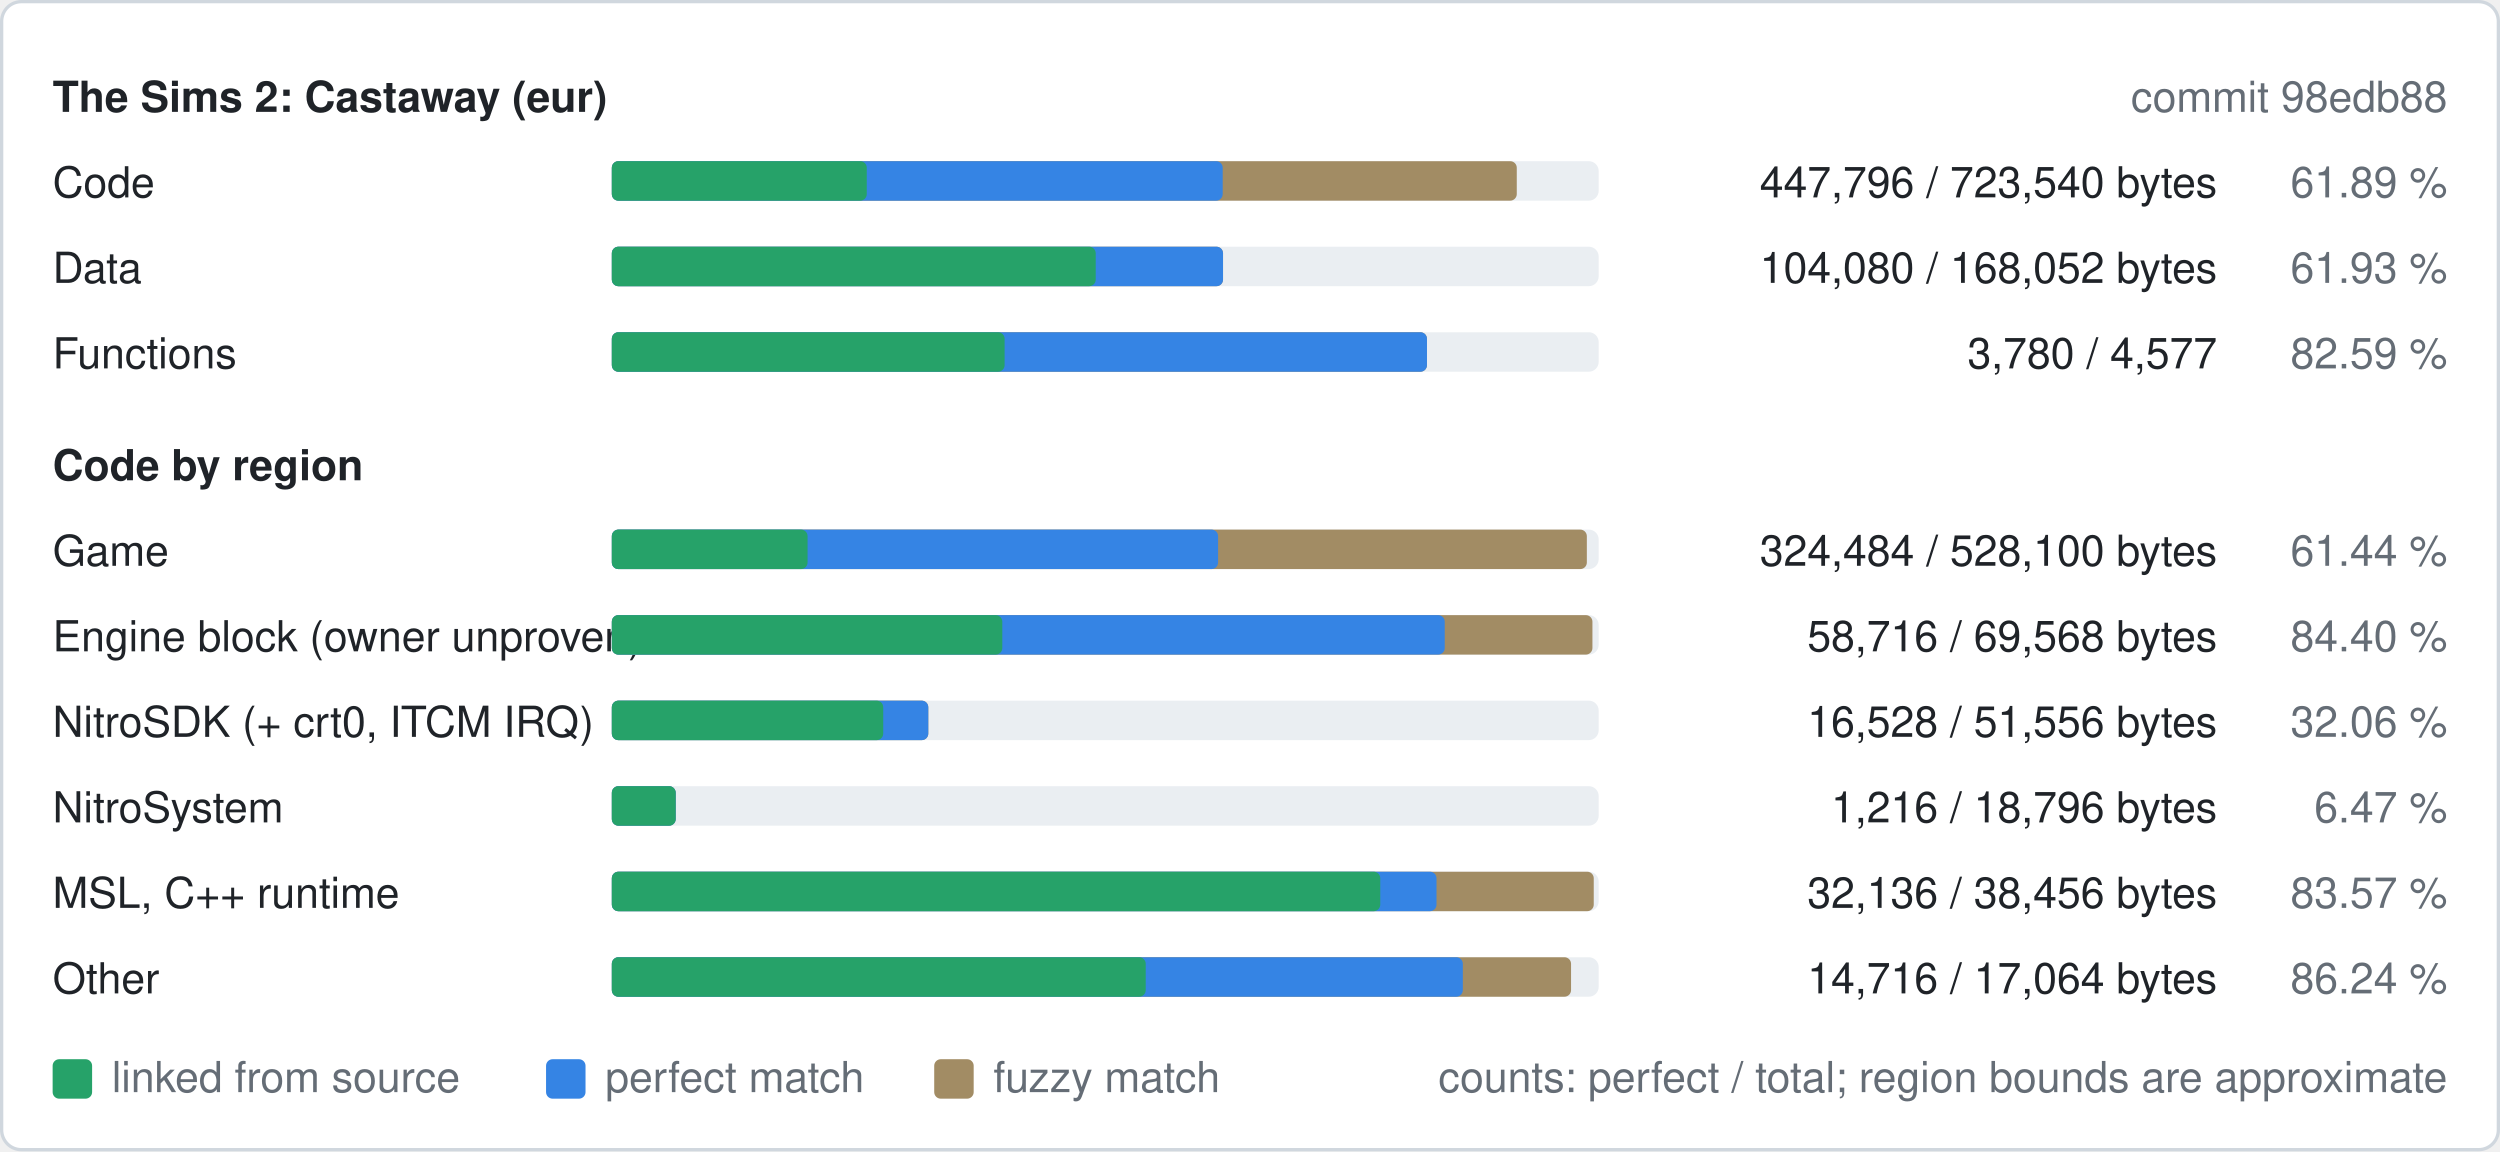
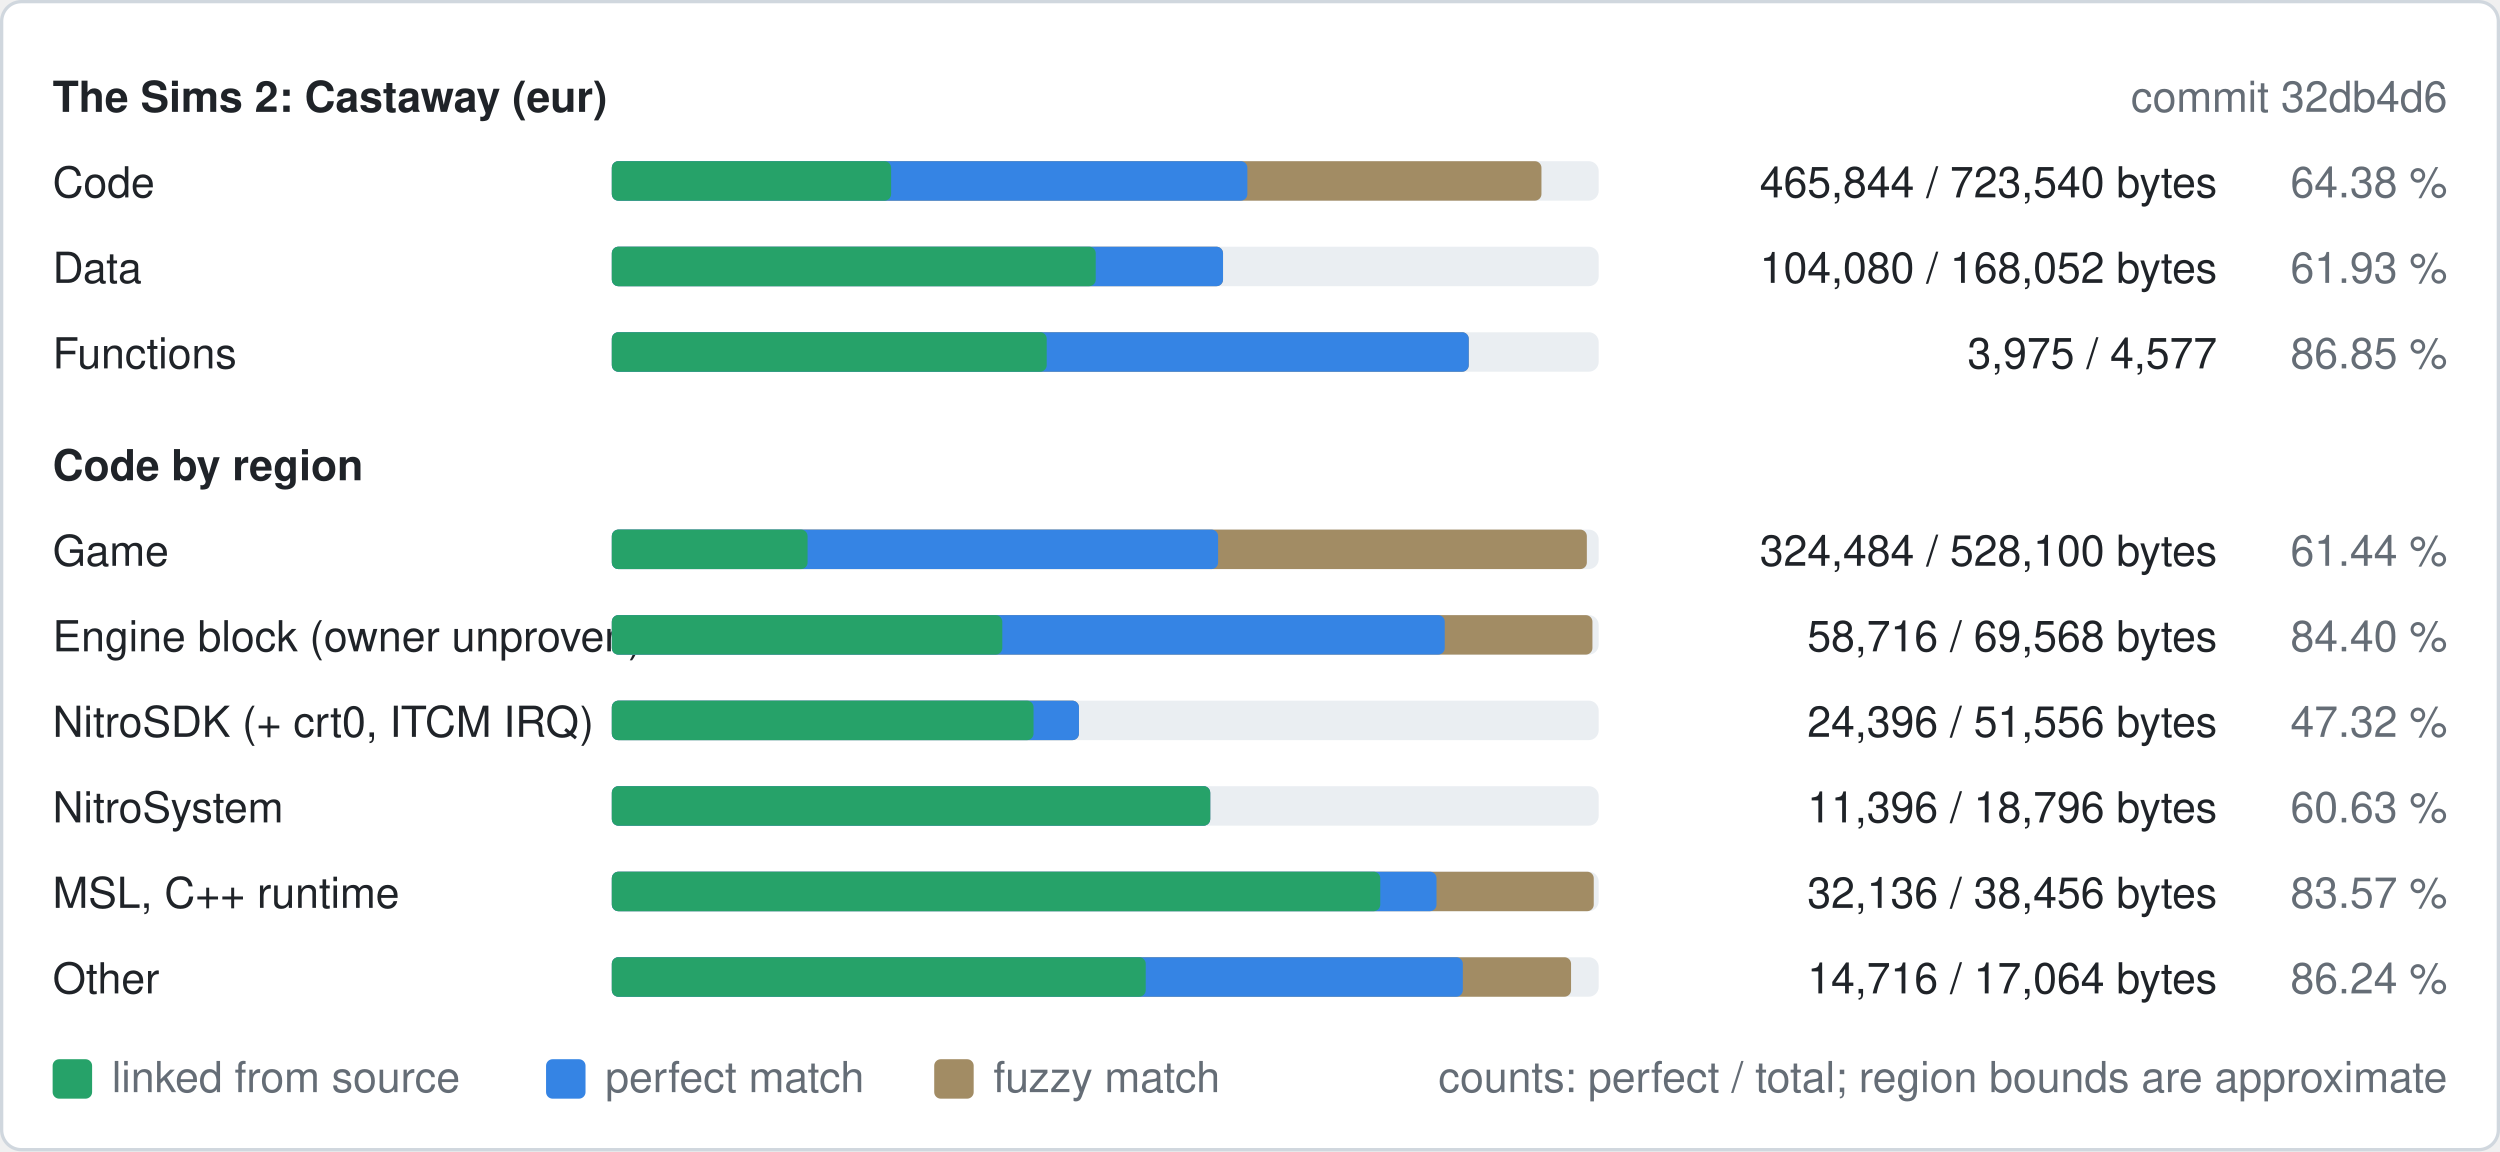
<svg xmlns="http://www.w3.org/2000/svg" width="760" height="350" viewBox="0 0 760 350" role="img" aria-label="Decompilation progress of eur">
  <style>
text{font-family:-apple-system,BlinkMacSystemFont,"Segoe UI",Helvetica,Arial,sans-serif;font-size:13px}
.b{font-weight:600}
.bg{fill:#ffffff;stroke:#d0d7de}.t{fill:#1f2328}.m{fill:#656d76}.track{fill:#eaeef2}.fuzzy{fill:#a28c64}.perfect{fill:#3584e4}.linked{fill:#26a269}
@media (prefers-color-scheme: dark){.bg{fill:#0d1117;stroke:#30363d}.t{fill:#e6edf3}.m{fill:#8d96a0}.track{fill:#21262d}.fuzzy{fill:#a28c64}.perfect{fill:#3584e4}.linked{fill:#2ec27e}}
</style>
  <rect class="bg" x="0.5" y="0.5" width="759" height="349" rx="6" />
  <text class="t b" x="16" y="34">The Sims 2: Castaway (eur)</text>
-   <text class="m" x="744" y="34" text-anchor="end">commit 98edb88</text>
+   <text class="m" x="744" y="34" text-anchor="end">commit 32db4d6</text>
  <text class="t" x="16" y="60">Code</text>
  <rect class="track" x="186" y="49" width="300" height="12" rx="3" />
-   <rect class="fuzzy" x="186" y="49" width="275.1" height="12" rx="2" />
-   <rect class="perfect" x="186" y="49" width="185.7" height="12" rx="2" />
-   <rect class="linked" x="186" y="49" width="77.5" height="12" rx="2" />
-   <text class="t" x="674" y="60" text-anchor="end">447,796 / 723,540 bytes</text>
-   <text class="m" x="744" y="60" text-anchor="end">61.89 %</text>
+   <rect class="fuzzy" x="186" y="49" width="282.6" height="12" rx="2" />
+   <rect class="perfect" x="186" y="49" width="193.2" height="12" rx="2" />
+   <rect class="linked" x="186" y="49" width="84.9" height="12" rx="2" />
+   <text class="t" x="674" y="60" text-anchor="end">465,844 / 723,540 bytes</text>
+   <text class="m" x="744" y="60" text-anchor="end">64.38 %</text>
  <text class="t" x="16" y="86">Data</text>
  <rect class="track" x="186" y="75" width="300" height="12" rx="3" />
  <rect class="fuzzy" x="186" y="75" width="185.8" height="12" rx="2" />
  <rect class="perfect" x="186" y="75" width="185.8" height="12" rx="2" />
  <rect class="linked" x="186" y="75" width="147.1" height="12" rx="2" />
  <text class="t" x="674" y="86" text-anchor="end">104,080 / 168,052 bytes</text>
  <text class="m" x="744" y="86" text-anchor="end">61.93 %</text>
  <text class="t" x="16" y="112">Functions</text>
  <rect class="track" x="186" y="101" width="300" height="12" rx="3" />
-   <rect class="fuzzy" x="186" y="101" width="247.8" height="12" rx="2" />
-   <rect class="perfect" x="186" y="101" width="247.8" height="12" rx="2" />
-   <rect class="linked" x="186" y="101" width="119.4" height="12" rx="2" />
-   <text class="t" x="674" y="112" text-anchor="end">3,780 / 4,577</text>
-   <text class="m" x="744" y="112" text-anchor="end">82.59 %</text>
+   <rect class="fuzzy" x="186" y="101" width="260.5" height="12" rx="2" />
+   <rect class="perfect" x="186" y="101" width="260.5" height="12" rx="2" />
+   <rect class="linked" x="186" y="101" width="132.2" height="12" rx="2" />
+   <text class="t" x="674" y="112" text-anchor="end">3,975 / 4,577</text>
+   <text class="m" x="744" y="112" text-anchor="end">86.85 %</text>
  <text class="t b" x="16" y="146">Code by region</text>
  <text class="t" x="16" y="172">Game</text>
  <rect class="track" x="186" y="161" width="300" height="12" rx="3" />
  <rect class="fuzzy" x="186" y="161" width="296.4" height="12" rx="2" />
  <rect class="perfect" x="186" y="161" width="184.3" height="12" rx="2" />
  <rect class="linked" x="186" y="161" width="59.5" height="12" rx="2" />
  <text class="t" x="674" y="172" text-anchor="end">324,484 / 528,100 bytes</text>
  <text class="m" x="744" y="172" text-anchor="end">61.44 %</text>
  <text class="t" x="16" y="198">Engine block (owner unproven)</text>
  <rect class="track" x="186" y="187" width="300" height="12" rx="3" />
  <rect class="fuzzy" x="186" y="187" width="298.1" height="12" rx="2" />
  <rect class="perfect" x="186" y="187" width="253.2" height="12" rx="2" />
  <rect class="linked" x="186" y="187" width="118.7" height="12" rx="2" />
  <text class="t" x="674" y="198" text-anchor="end">58,716 / 69,568 bytes</text>
  <text class="m" x="744" y="198" text-anchor="end">84.40 %</text>
  <text class="t" x="16" y="224">NitroSDK (+ crt0, ITCM IRQ)</text>
  <rect class="track" x="186" y="213" width="300" height="12" rx="3" />
-   <rect class="fuzzy" x="186" y="213" width="96.2" height="12" rx="2" />
-   <rect class="perfect" x="186" y="213" width="96.2" height="12" rx="2" />
-   <rect class="linked" x="186" y="213" width="82.5" height="12" rx="2" />
-   <text class="t" x="674" y="224" text-anchor="end">16,528 / 51,556 bytes</text>
-   <text class="m" x="744" y="224" text-anchor="end">32.06 %</text>
+   <rect class="fuzzy" x="186" y="213" width="142.0" height="12" rx="2" />
+   <rect class="perfect" x="186" y="213" width="142.0" height="12" rx="2" />
+   <rect class="linked" x="186" y="213" width="128.2" height="12" rx="2" />
+   <text class="t" x="674" y="224" text-anchor="end">24,396 / 51,556 bytes</text>
+   <text class="m" x="744" y="224" text-anchor="end">47.32 %</text>
  <text class="t" x="16" y="250">NitroSystem</text>
  <rect class="track" x="186" y="239" width="300" height="12" rx="3" />
-   <rect class="fuzzy" x="186" y="239" width="19.4" height="12" rx="2" />
-   <rect class="perfect" x="186" y="239" width="19.4" height="12" rx="2" />
-   <rect class="linked" x="186" y="239" width="19.4" height="12" rx="2" />
-   <text class="t" x="674" y="250" text-anchor="end">1,216 / 18,796 bytes</text>
-   <text class="m" x="744" y="250" text-anchor="end">6.47 %</text>
+   <rect class="fuzzy" x="186" y="239" width="181.9" height="12" rx="2" />
+   <rect class="perfect" x="186" y="239" width="181.9" height="12" rx="2" />
+   <rect class="linked" x="186" y="239" width="181.9" height="12" rx="2" />
+   <text class="t" x="674" y="250" text-anchor="end">11,396 / 18,796 bytes</text>
+   <text class="m" x="744" y="250" text-anchor="end">60.63 %</text>
  <text class="t" x="16" y="276">MSL, C++ runtime</text>
  <rect class="track" x="186" y="265" width="300" height="12" rx="3" />
  <rect class="fuzzy" x="186" y="265" width="298.5" height="12" rx="2" />
  <rect class="perfect" x="186" y="265" width="250.7" height="12" rx="2" />
  <rect class="linked" x="186" y="265" width="233.6" height="12" rx="2" />
  <text class="t" x="674" y="276" text-anchor="end">32,136 / 38,456 bytes</text>
  <text class="m" x="744" y="276" text-anchor="end">83.57 %</text>
  <text class="t" x="16" y="302">Other</text>
  <rect class="track" x="186" y="291" width="300" height="12" rx="3" />
  <rect class="fuzzy" x="186" y="291" width="291.6" height="12" rx="2" />
  <rect class="perfect" x="186" y="291" width="258.7" height="12" rx="2" />
  <rect class="linked" x="186" y="291" width="162.3" height="12" rx="2" />
  <text class="t" x="674" y="302" text-anchor="end">14,716 / 17,064 bytes</text>
  <text class="m" x="744" y="302" text-anchor="end">86.24 %</text>
  <rect class="linked" x="16" y="322" width="12" height="12" rx="2" />
  <text class="m" x="34" y="332">linked from source</text>
  <rect class="perfect" x="166" y="322" width="12" height="12" rx="2" />
  <text class="m" x="184" y="332">perfect match</text>
  <rect class="fuzzy" x="284" y="322" width="12" height="12" rx="2" />
  <text class="m" x="302" y="332">fuzzy match</text>
  <text class="m" x="744" y="332" text-anchor="end">counts: perfect / total; region bounds are approximate</text>
</svg>
